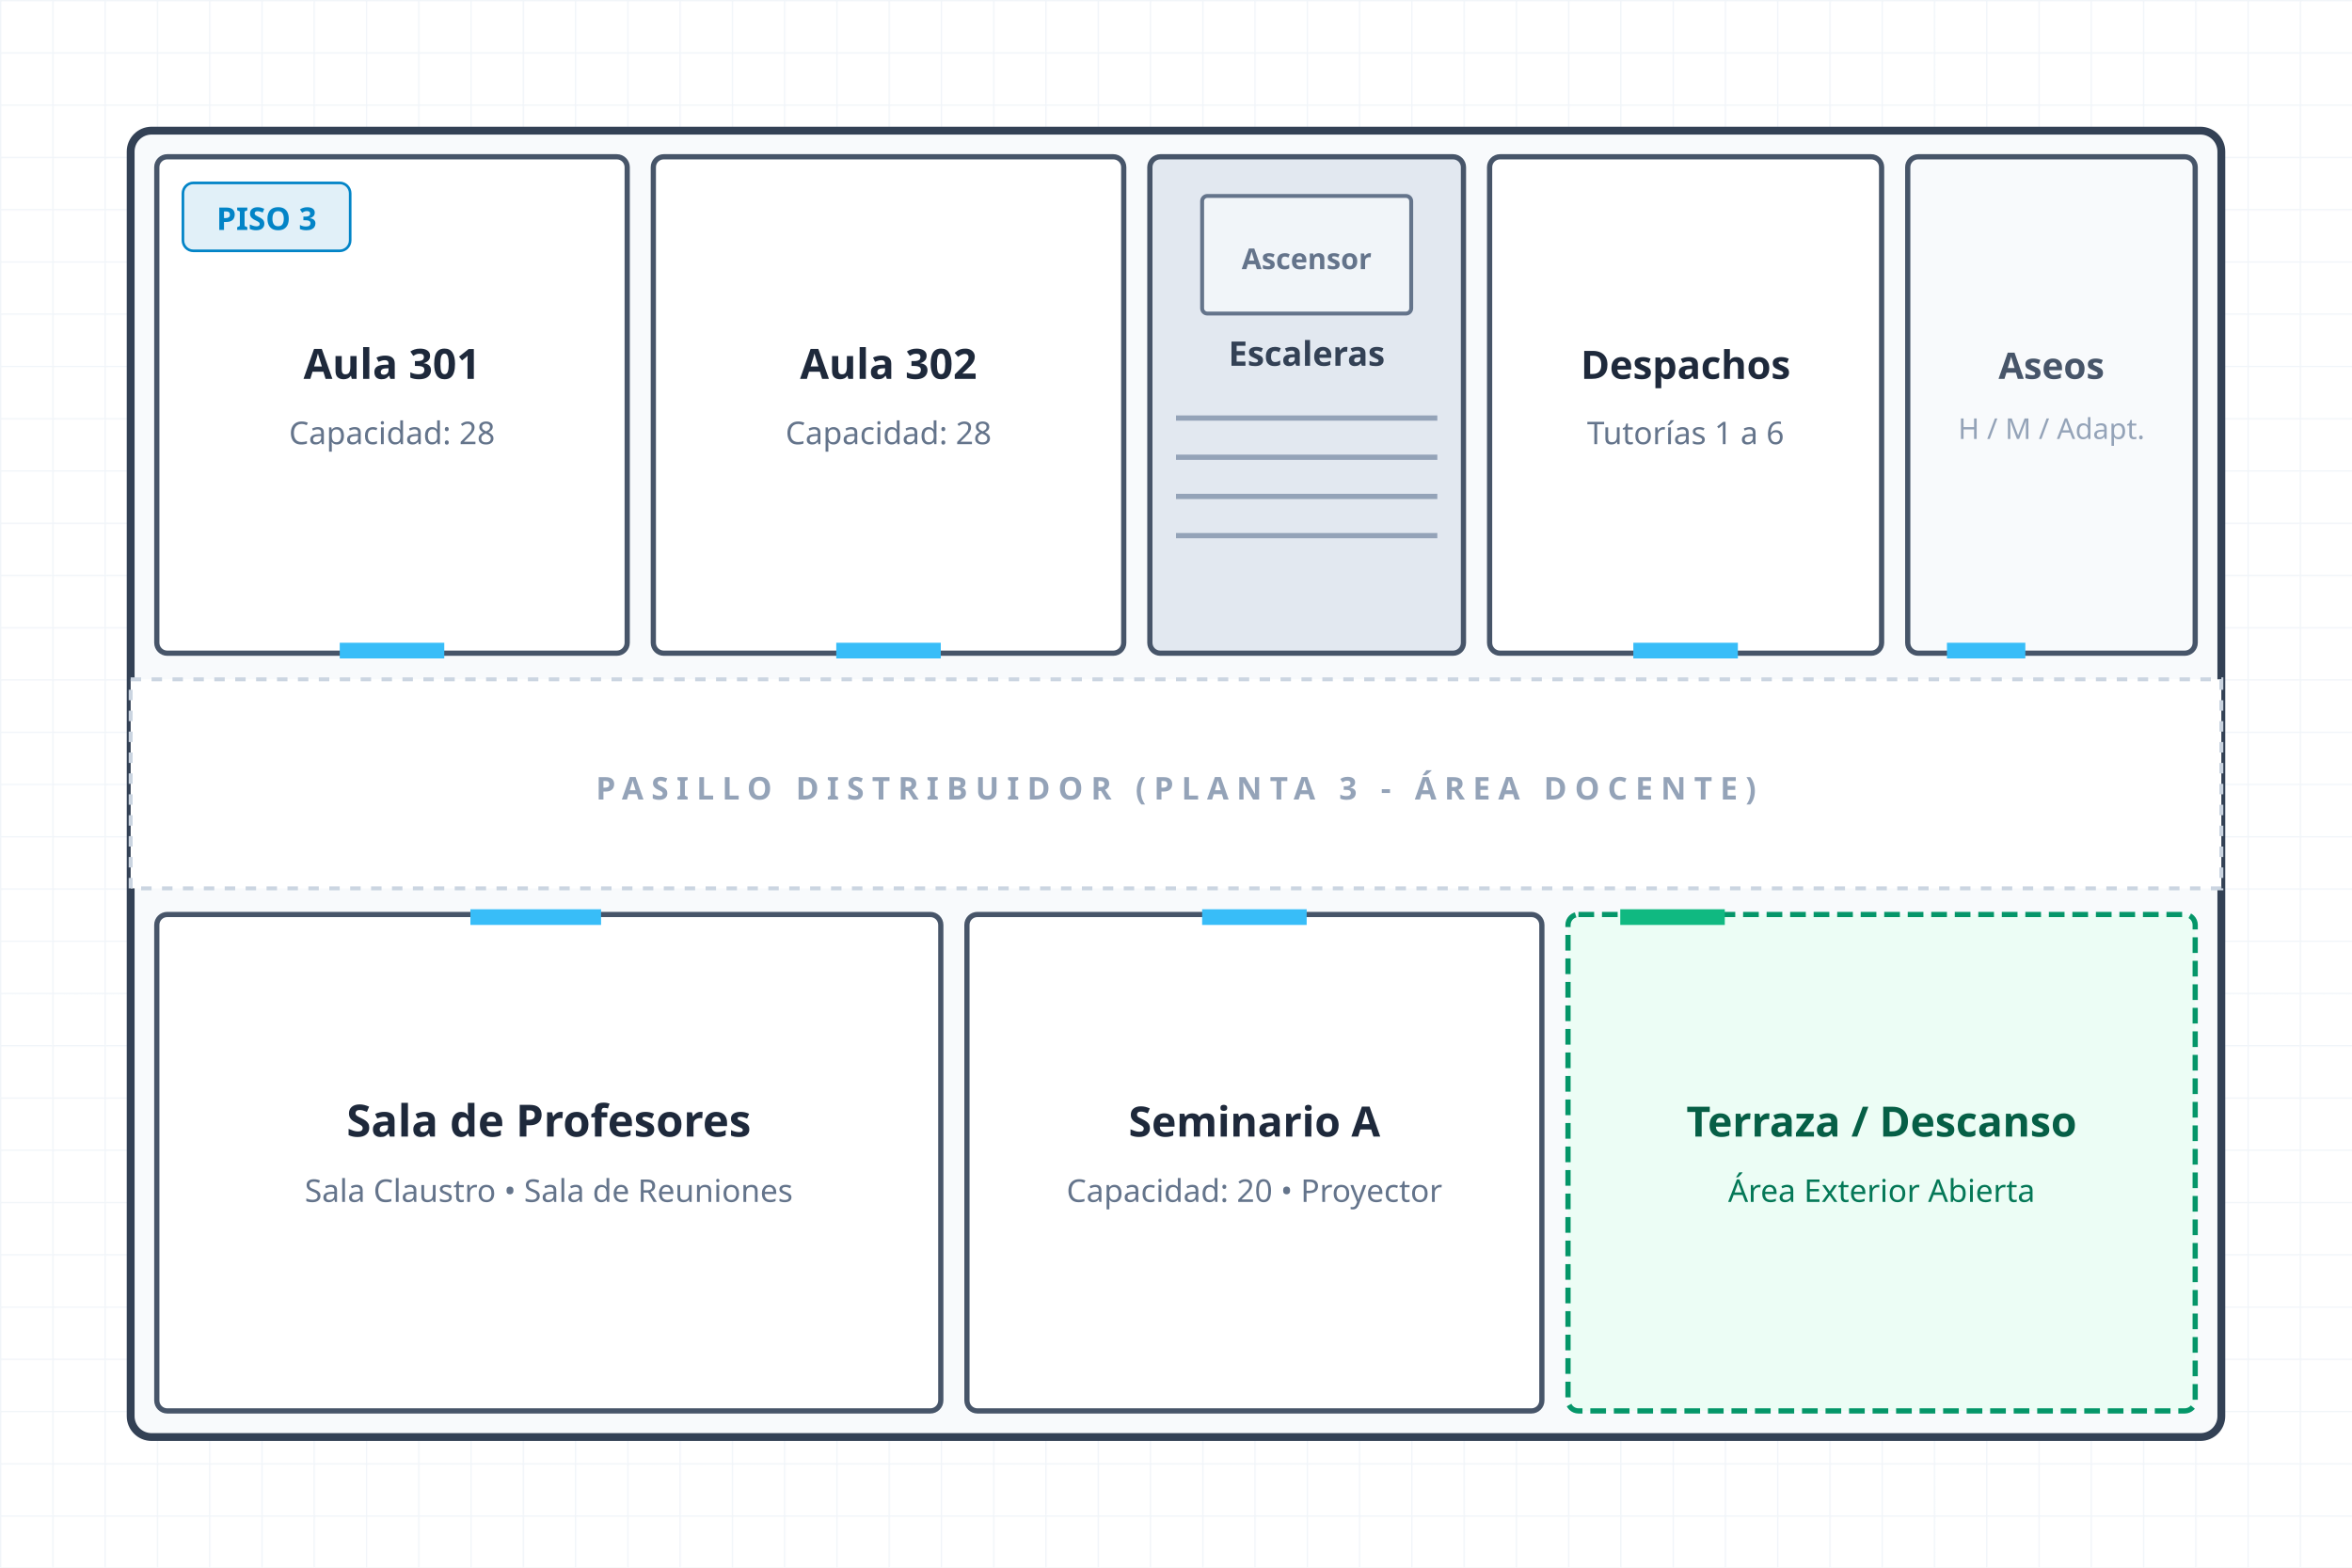
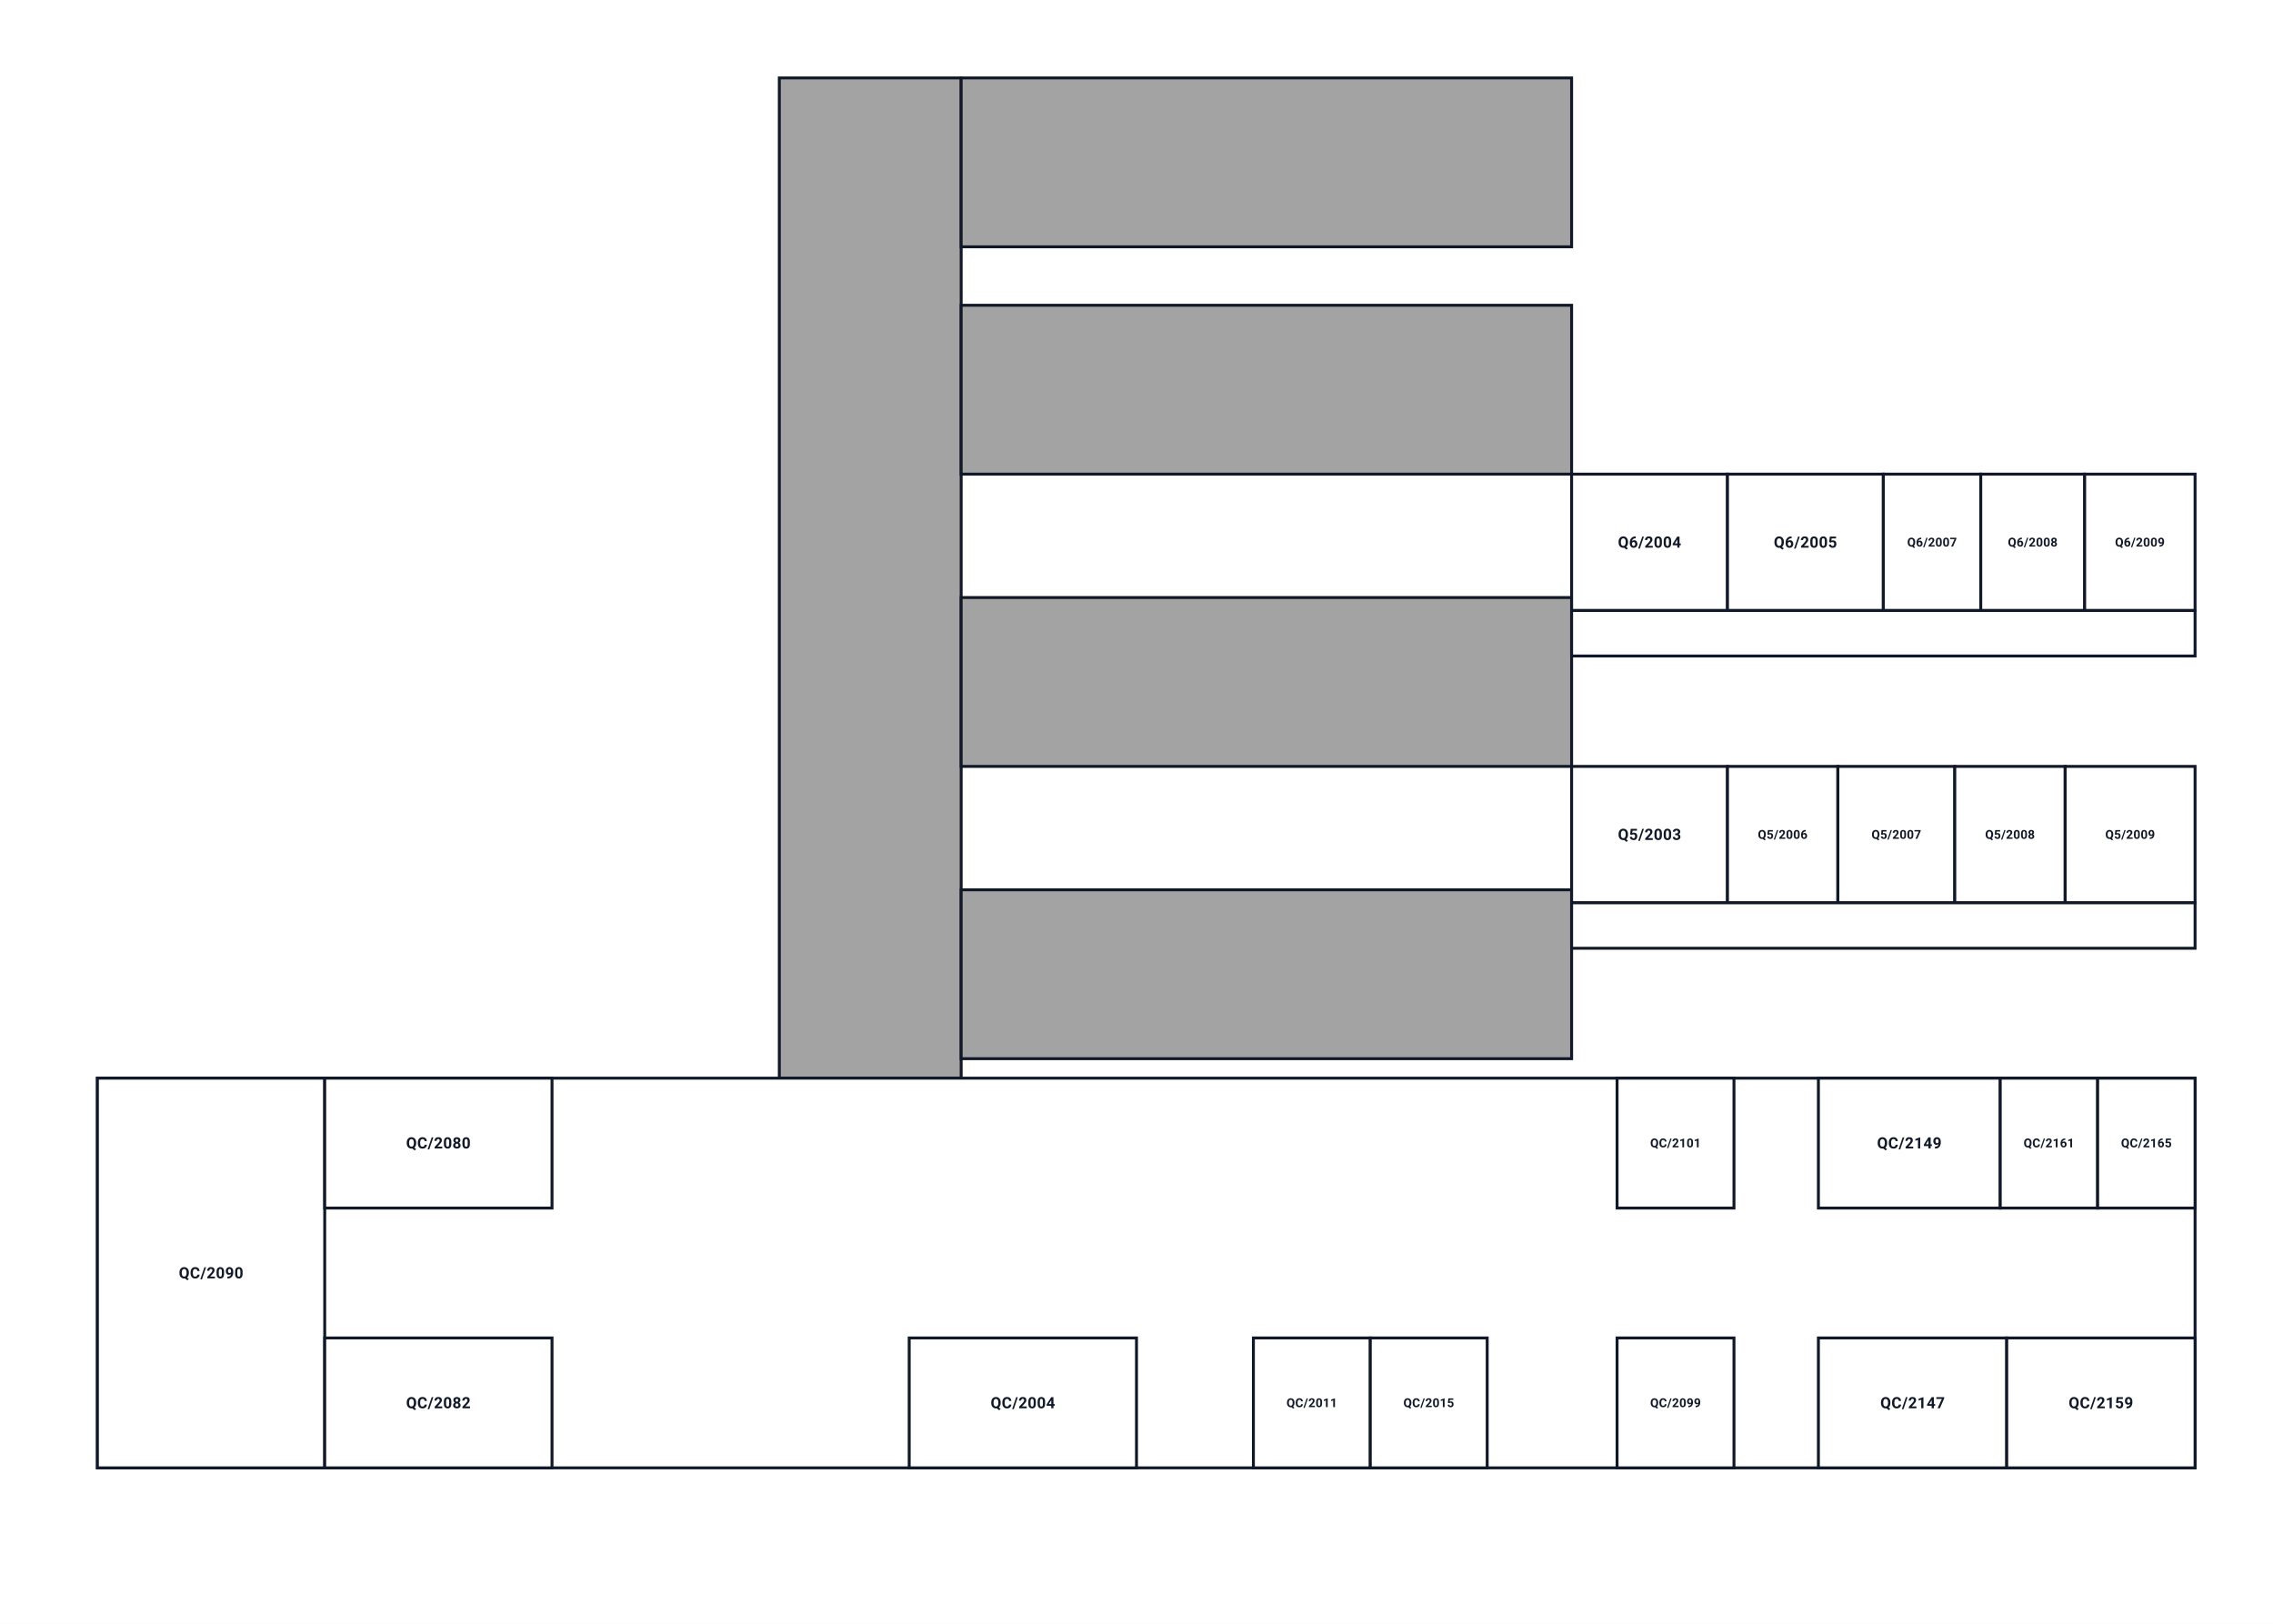
- <svg xmlns="http://www.w3.org/2000/svg" viewBox="0 0 900 600" width="100%" height="100%" class="floor-svg">
+ <svg xmlns="http://www.w3.org/2000/svg" viewBox="0 0 3500 2500" width="3500" height="2500">
  <defs>
-     <pattern id="grid3" width="20" height="20" patternUnits="userSpaceOnUse">
-       <path d="M 20 0 L 0 0 0 20" fill="none" stroke="#f1f5f9" stroke-width="1" />
-     </pattern>
+     <style>
+       .bg { fill: #FFFFFF; }
+       .wall { fill: #FFFFFF; stroke: #111827; stroke-width: 4.5; stroke-linejoin: miter; stroke-linecap: square; }
+       .grey-wing { fill: #A3A3A3; stroke: #111827; stroke-width: 4.5; stroke-linejoin: miter; stroke-linecap: square; }
+       .room-label { font-family: -apple-system, BlinkMacSystemFont, "Segoe UI", Roboto, "Helvetica Neue", Arial, sans-serif; font-size: 24px; font-weight: 700; fill: #111827; text-anchor: middle; dominant-baseline: central; letter-spacing: 0.5px; }
+       .room-label-sm { font-family: -apple-system, BlinkMacSystemFont, "Segoe UI", Roboto, "Helvetica Neue", Arial, sans-serif; font-size: 19px; font-weight: 700; fill: #111827; text-anchor: middle; dominant-baseline: central; letter-spacing: 0.3px; }
+     </style>
  </defs>
-   <rect width="900" height="600" fill="#ffffff" />
-   <rect width="900" height="600" fill="url(#grid3)" />
-   <rect x="50" y="50" width="800" height="500" rx="8" fill="#f8fafc" stroke="#334155" stroke-width="3" />
-   <rect x="50" y="260" width="800" height="80" fill="#ffffff" stroke="#cbd5e1" stroke-width="1.5" stroke-dasharray="4 4" />
-   <text x="450" y="306" font-family="system-ui, sans-serif" font-size="12" fill="#94a3b8" font-weight="600" text-anchor="middle" letter-spacing="3">PASILLO DISTRIBUIDOR (PLANTA 3 - ÁREA DOCENTE)</text>
-   <g class="room" id="room-301" data-room="Aula 301" data-capacity="28">
-     <rect x="60" y="60" width="180" height="190" fill="#ffffff" stroke="#475569" stroke-width="2" rx="4" />
-     <text x="150" y="145" font-family="system-ui, sans-serif" font-size="16" font-weight="700" fill="#1e293b" text-anchor="middle">Aula 301</text>
-     <text x="150" y="170" font-family="system-ui, sans-serif" font-size="12" fill="#64748b" text-anchor="middle">Capacidad: 28</text>
-     <rect x="130" y="246" width="40" height="6" fill="#38bdf8" />
+   <rect width="3500" height="2500" class="bg" />
+   <rect x="1200" y="120" width="280" height="1540" class="grey-wing" />
+   <rect x="1480" y="120" width="940" height="260" class="grey-wing" />
+   <rect x="1480" y="470" width="940" height="260" class="grey-wing" />
+   <rect x="1480" y="920" width="940" height="260" class="grey-wing" />
+   <rect x="1480" y="1370" width="940" height="260" class="grey-wing" />
+   <g id="block-q6">
+     <rect x="2420" y="730" width="240" height="210" class="wall" />
+     <text x="2540" y="835" class="room-label">Q6/2004</text>
+     <rect x="2660" y="730" width="240" height="210" class="wall" />
+     <text x="2780" y="835" class="room-label">Q6/2005</text>
+     <rect x="2900" y="730" width="150" height="210" class="wall" />
+     <text x="2975" y="835" class="room-label-sm">Q6/2007</text>
+     <rect x="3050" y="730" width="160" height="210" class="wall" />
+     <text x="3130" y="835" class="room-label-sm">Q6/2008</text>
+     <rect x="3210" y="730" width="170" height="210" class="wall" />
+     <text x="3295" y="835" class="room-label-sm">Q6/2009</text>
+     <rect x="2420" y="940" width="960" height="70" class="wall" />
  </g>
-   <g class="room" id="room-302" data-room="Aula 302" data-capacity="28">
-     <rect x="250" y="60" width="180" height="190" fill="#ffffff" stroke="#475569" stroke-width="2" rx="4" />
-     <text x="340" y="145" font-family="system-ui, sans-serif" font-size="16" font-weight="700" fill="#1e293b" text-anchor="middle">Aula 302</text>
-     <text x="340" y="170" font-family="system-ui, sans-serif" font-size="12" fill="#64748b" text-anchor="middle">Capacidad: 28</text>
-     <rect x="320" y="246" width="40" height="6" fill="#38bdf8" />
+   <g id="block-q5">
+     <rect x="2420" y="1180" width="240" height="210" class="wall" />
+     <text x="2540" y="1285" class="room-label">Q5/2003</text>
+     <rect x="2660" y="1180" width="170" height="210" class="wall" />
+     <text x="2745" y="1285" class="room-label-sm">Q5/2006</text>
+     <rect x="2830" y="1180" width="180" height="210" class="wall" />
+     <text x="2920" y="1285" class="room-label-sm">Q5/2007</text>
+     <rect x="3010" y="1180" width="170" height="210" class="wall" />
+     <text x="3095" y="1285" class="room-label-sm">Q5/2008</text>
+     <rect x="3180" y="1180" width="200" height="210" class="wall" />
+     <text x="3280" y="1285" class="room-label-sm">Q5/2009</text>
+     <rect x="2420" y="1390" width="960" height="70" class="wall" />
  </g>
-   <g id="stairs-3">
-     <rect x="440" y="60" width="120" height="190" fill="#e2e8f0" stroke="#475569" stroke-width="2" rx="4" />
-     <text x="500" y="140" font-family="system-ui, sans-serif" font-size="13" font-weight="700" fill="#334155" text-anchor="middle">Escaleras</text>
-     <line x1="450" y1="160" x2="550" y2="160" stroke="#94a3b8" stroke-width="2" />
-     <line x1="450" y1="175" x2="550" y2="175" stroke="#94a3b8" stroke-width="2" />
-     <line x1="450" y1="190" x2="550" y2="190" stroke="#94a3b8" stroke-width="2" />
-     <line x1="450" y1="205" x2="550" y2="205" stroke="#94a3b8" stroke-width="2" />
-     <rect x="460" y="75" width="80" height="45" fill="#f1f5f9" stroke="#64748b" stroke-width="1.5" rx="2" />
-     <text x="500" y="103" font-family="system-ui, sans-serif" font-size="11" font-weight="600" fill="#64748b" text-anchor="middle">Ascensor</text>
-   </g>
-   <g class="room" id="room-despachos" data-room="Despachos Docentes">
-     <rect x="570" y="60" width="150" height="190" fill="#ffffff" stroke="#475569" stroke-width="2" rx="4" />
-     <text x="645" y="145" font-family="system-ui, sans-serif" font-size="15" font-weight="700" fill="#1e293b" text-anchor="middle">Despachos</text>
-     <text x="645" y="170" font-family="system-ui, sans-serif" font-size="12" fill="#64748b" text-anchor="middle">Tutorías 1 a 6</text>
-     <rect x="625" y="246" width="40" height="6" fill="#38bdf8" />
-   </g>
-   <g id="toilets-3">
-     <rect x="730" y="60" width="110" height="190" fill="#f8fafc" stroke="#475569" stroke-width="2" rx="4" />
-     <text x="785" y="145" font-family="system-ui, sans-serif" font-size="14" font-weight="700" fill="#475569" text-anchor="middle">Aseos</text>
-     <text x="785" y="168" font-family="system-ui, sans-serif" font-size="11" fill="#94a3b8" text-anchor="middle">H / M / Adapt.</text>
-     <rect x="745" y="246" width="30" height="6" fill="#38bdf8" />
-   </g>
-   <g class="room" id="room-sala-profesores" data-room="Sala de Profesores" data-capacity="45">
-     <rect x="60" y="350" width="300" height="190" fill="#ffffff" stroke="#475569" stroke-width="2" rx="4" />
-     <text x="210" y="435" font-family="system-ui, sans-serif" font-size="17" font-weight="700" fill="#1e293b" text-anchor="middle">Sala de Profesores</text>
-     <text x="210" y="460" font-family="system-ui, sans-serif" font-size="12" fill="#64748b" text-anchor="middle">Sala Claustro • Sala de Reuniones</text>
-     <rect x="180" y="348" width="50" height="6" fill="#38bdf8" />
-   </g>
-   <g class="room" id="room-seminario" data-room="Seminario A" data-capacity="20">
-     <rect x="370" y="350" width="220" height="190" fill="#ffffff" stroke="#475569" stroke-width="2" rx="4" />
-     <text x="480" y="435" font-family="system-ui, sans-serif" font-size="16" font-weight="700" fill="#1e293b" text-anchor="middle">Seminario A</text>
-     <text x="480" y="460" font-family="system-ui, sans-serif" font-size="12" fill="#64748b" text-anchor="middle">Capacidad: 20 • Proyector</text>
-     <rect x="460" y="348" width="40" height="6" fill="#38bdf8" />
-   </g>
-   <g id="terrace">
-     <rect x="600" y="350" width="240" height="190" fill="#ecfdf5" stroke="#059669" stroke-width="2" stroke-dasharray="6 3" rx="4" />
-     <text x="720" y="435" font-family="system-ui, sans-serif" font-size="16" font-weight="700" fill="#065f46" text-anchor="middle">Terraza / Descanso</text>
-     <text x="720" y="460" font-family="system-ui, sans-serif" font-size="12" fill="#047857" text-anchor="middle">Área Exterior Abierta</text>
-     <rect x="620" y="348" width="40" height="6" fill="#10b981" />
-   </g>
-   <g transform="translate(70, 70)">
-     <rect width="64" height="26" rx="4" fill="#0284c7" fill-opacity="0.12" stroke="#0284c7" stroke-width="1" />
-     <text x="32" y="18" font-family="system-ui, sans-serif" font-size="12" font-weight="700" fill="#0284c7" text-anchor="middle">PISO 3</text>
+   <g id="block-qc">
+     <rect x="150" y="1660" width="3230" height="600" class="wall" />
+     <rect x="150" y="1660" width="350" height="600" class="wall" />
+     <text x="325" y="1960" class="room-label">QC/2090</text>
+     <rect x="500" y="1660" width="350" height="200" class="wall" />
+     <text x="675" y="1760" class="room-label">QC/2080</text>
+     <rect x="500" y="2060" width="350" height="200" class="wall" />
+     <text x="675" y="2160" class="room-label">QC/2082</text>
+     <rect x="1400" y="2060" width="350" height="200" class="wall" />
+     <text x="1575" y="2160" class="room-label">QC/2004</text>
+     <rect x="1930" y="2060" width="180" height="200" class="wall" />
+     <text x="2020" y="2160" class="room-label-sm">QC/2011</text>
+     <rect x="2110" y="2060" width="180" height="200" class="wall" />
+     <text x="2200" y="2160" class="room-label-sm">QC/2015</text>
+     <rect x="2490" y="1660" width="180" height="200" class="wall" />
+     <text x="2580" y="1760" class="room-label-sm">QC/2101</text>
+     <rect x="2490" y="2060" width="180" height="200" class="wall" />
+     <text x="2580" y="2160" class="room-label-sm">QC/2099</text>
+     <rect x="2800" y="1660" width="280" height="200" class="wall" />
+     <text x="2940" y="1760" class="room-label">QC/2149</text>
+     <rect x="3080" y="1660" width="150" height="200" class="wall" />
+     <text x="3155" y="1760" class="room-label-sm">QC/2161</text>
+     <rect x="3230" y="1660" width="150" height="200" class="wall" />
+     <text x="3305" y="1760" class="room-label-sm">QC/2165</text>
+     <rect x="2800" y="2060" width="290" height="200" class="wall" />
+     <text x="2945" y="2160" class="room-label">QC/2147</text>
+     <rect x="3090" y="2060" width="290" height="200" class="wall" />
+     <text x="3235" y="2160" class="room-label">QC/2159</text>
  </g>
</svg>
